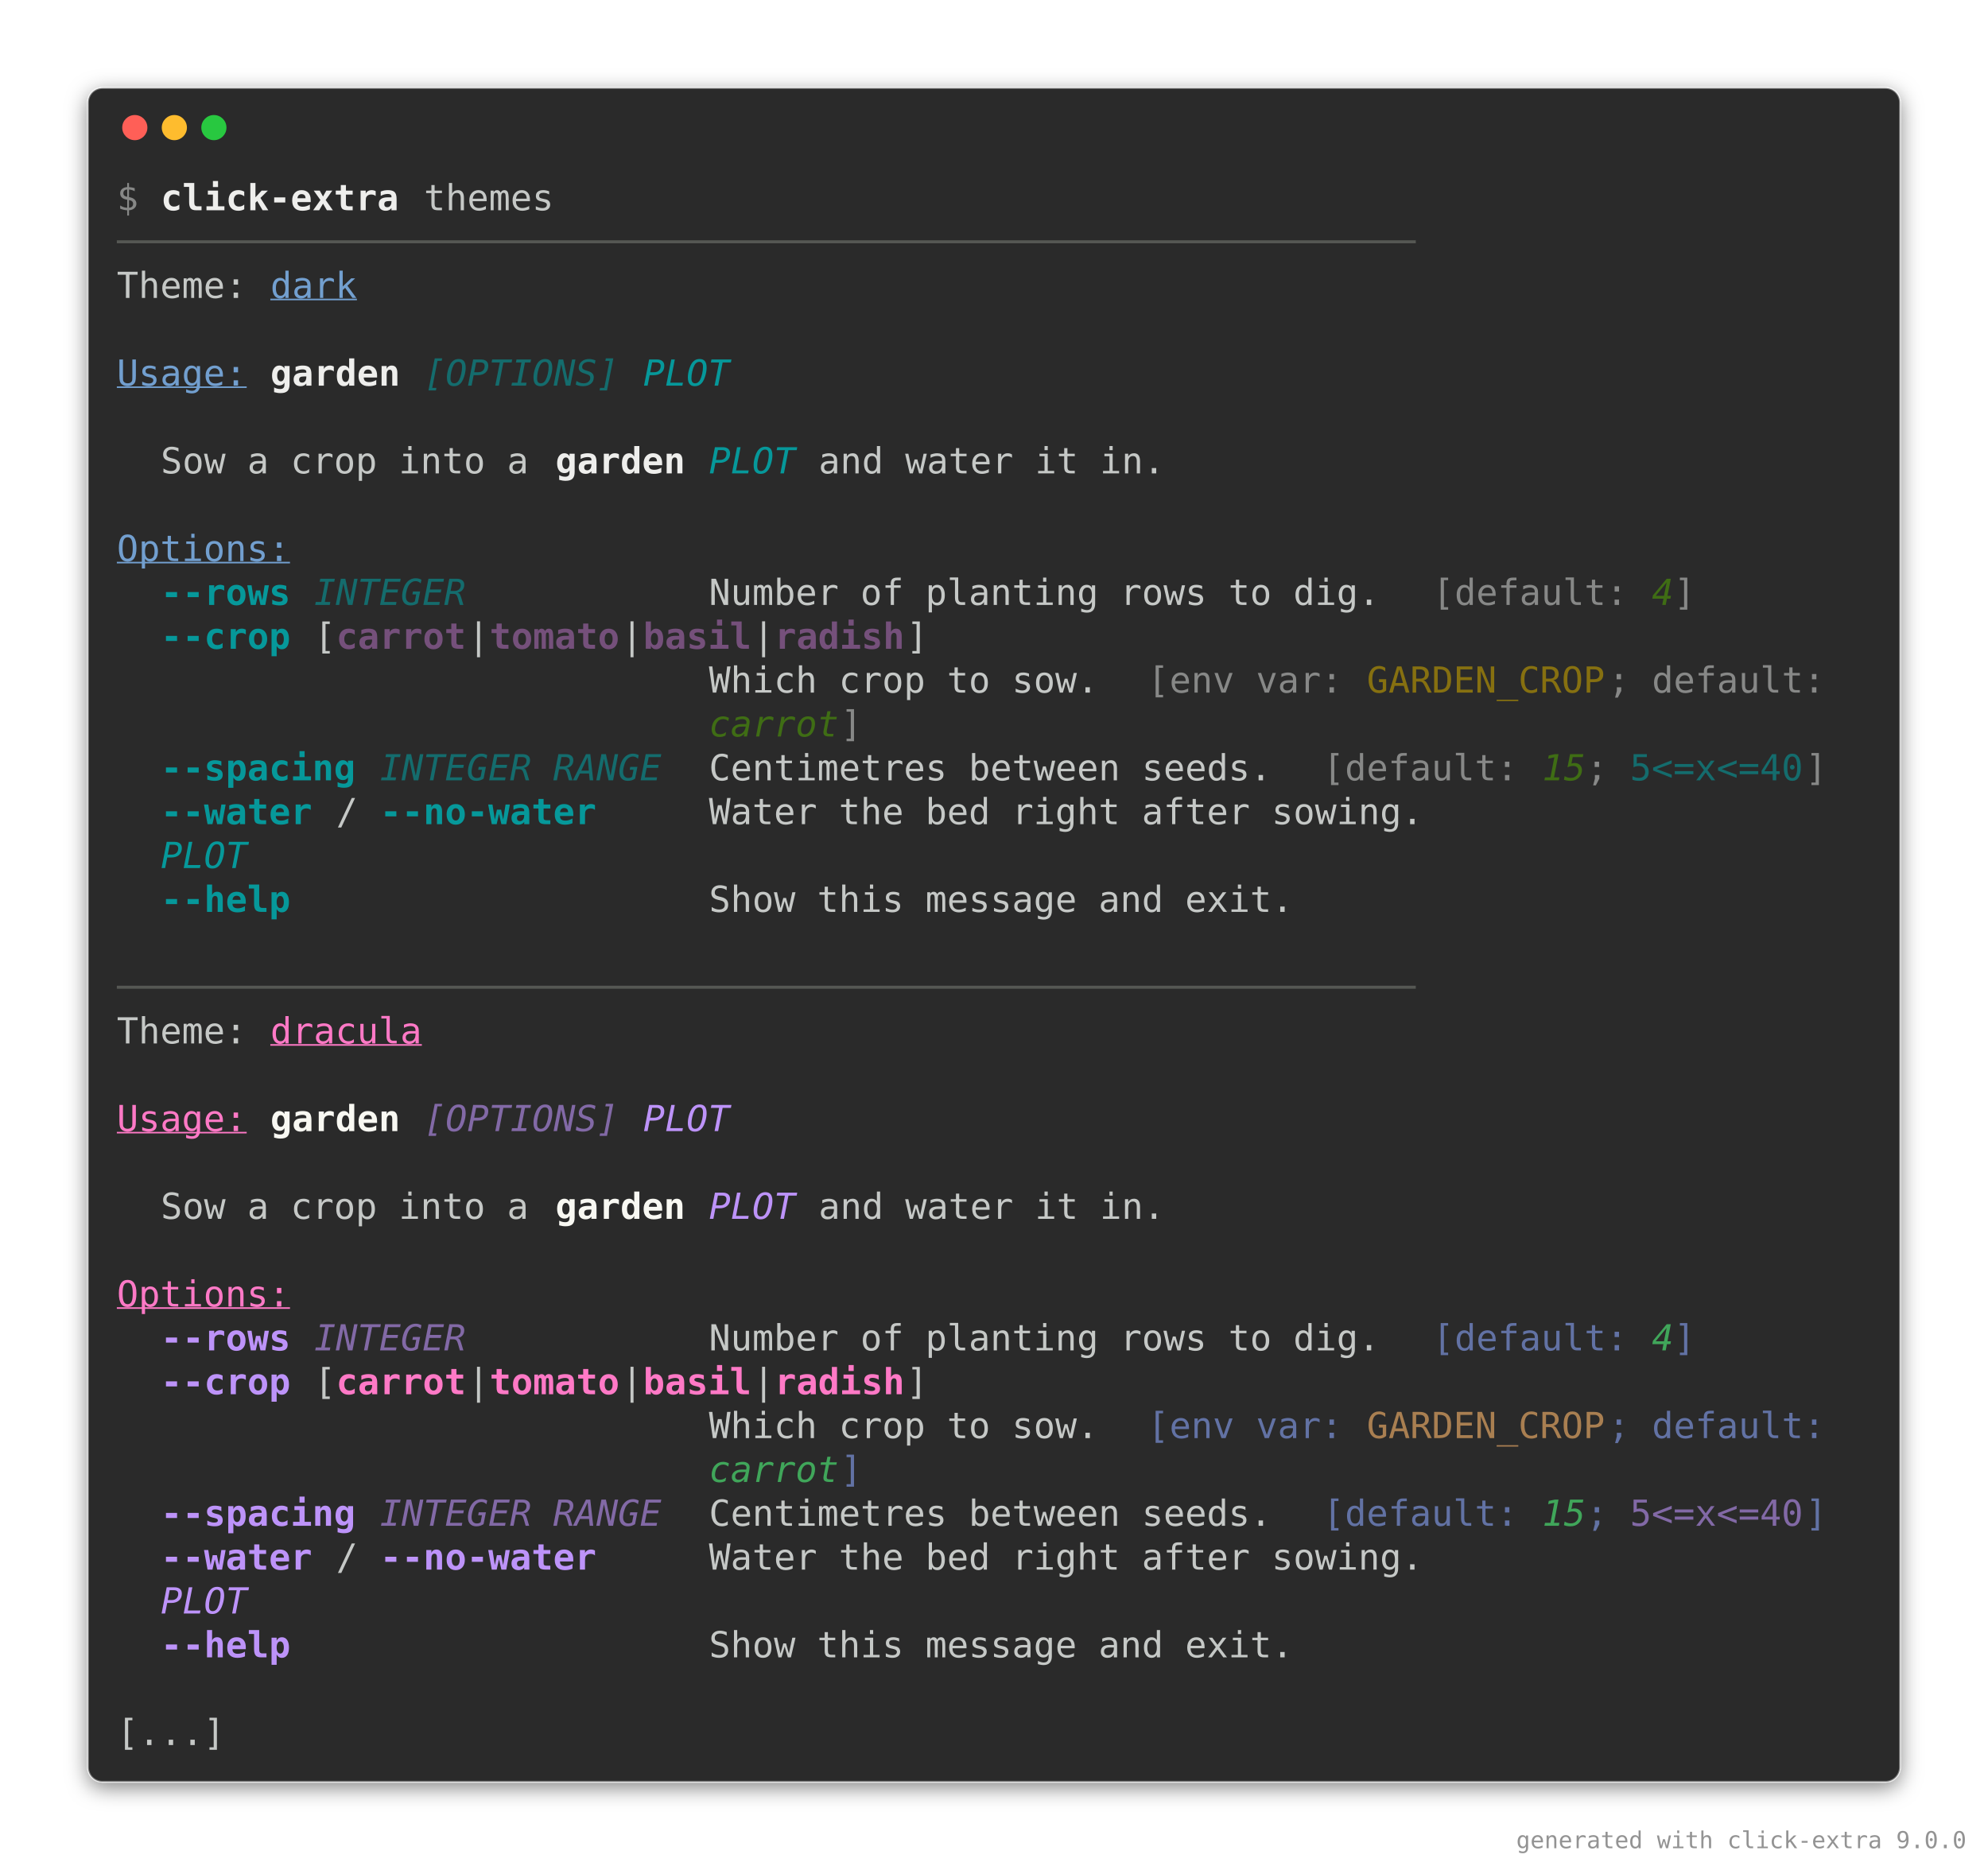
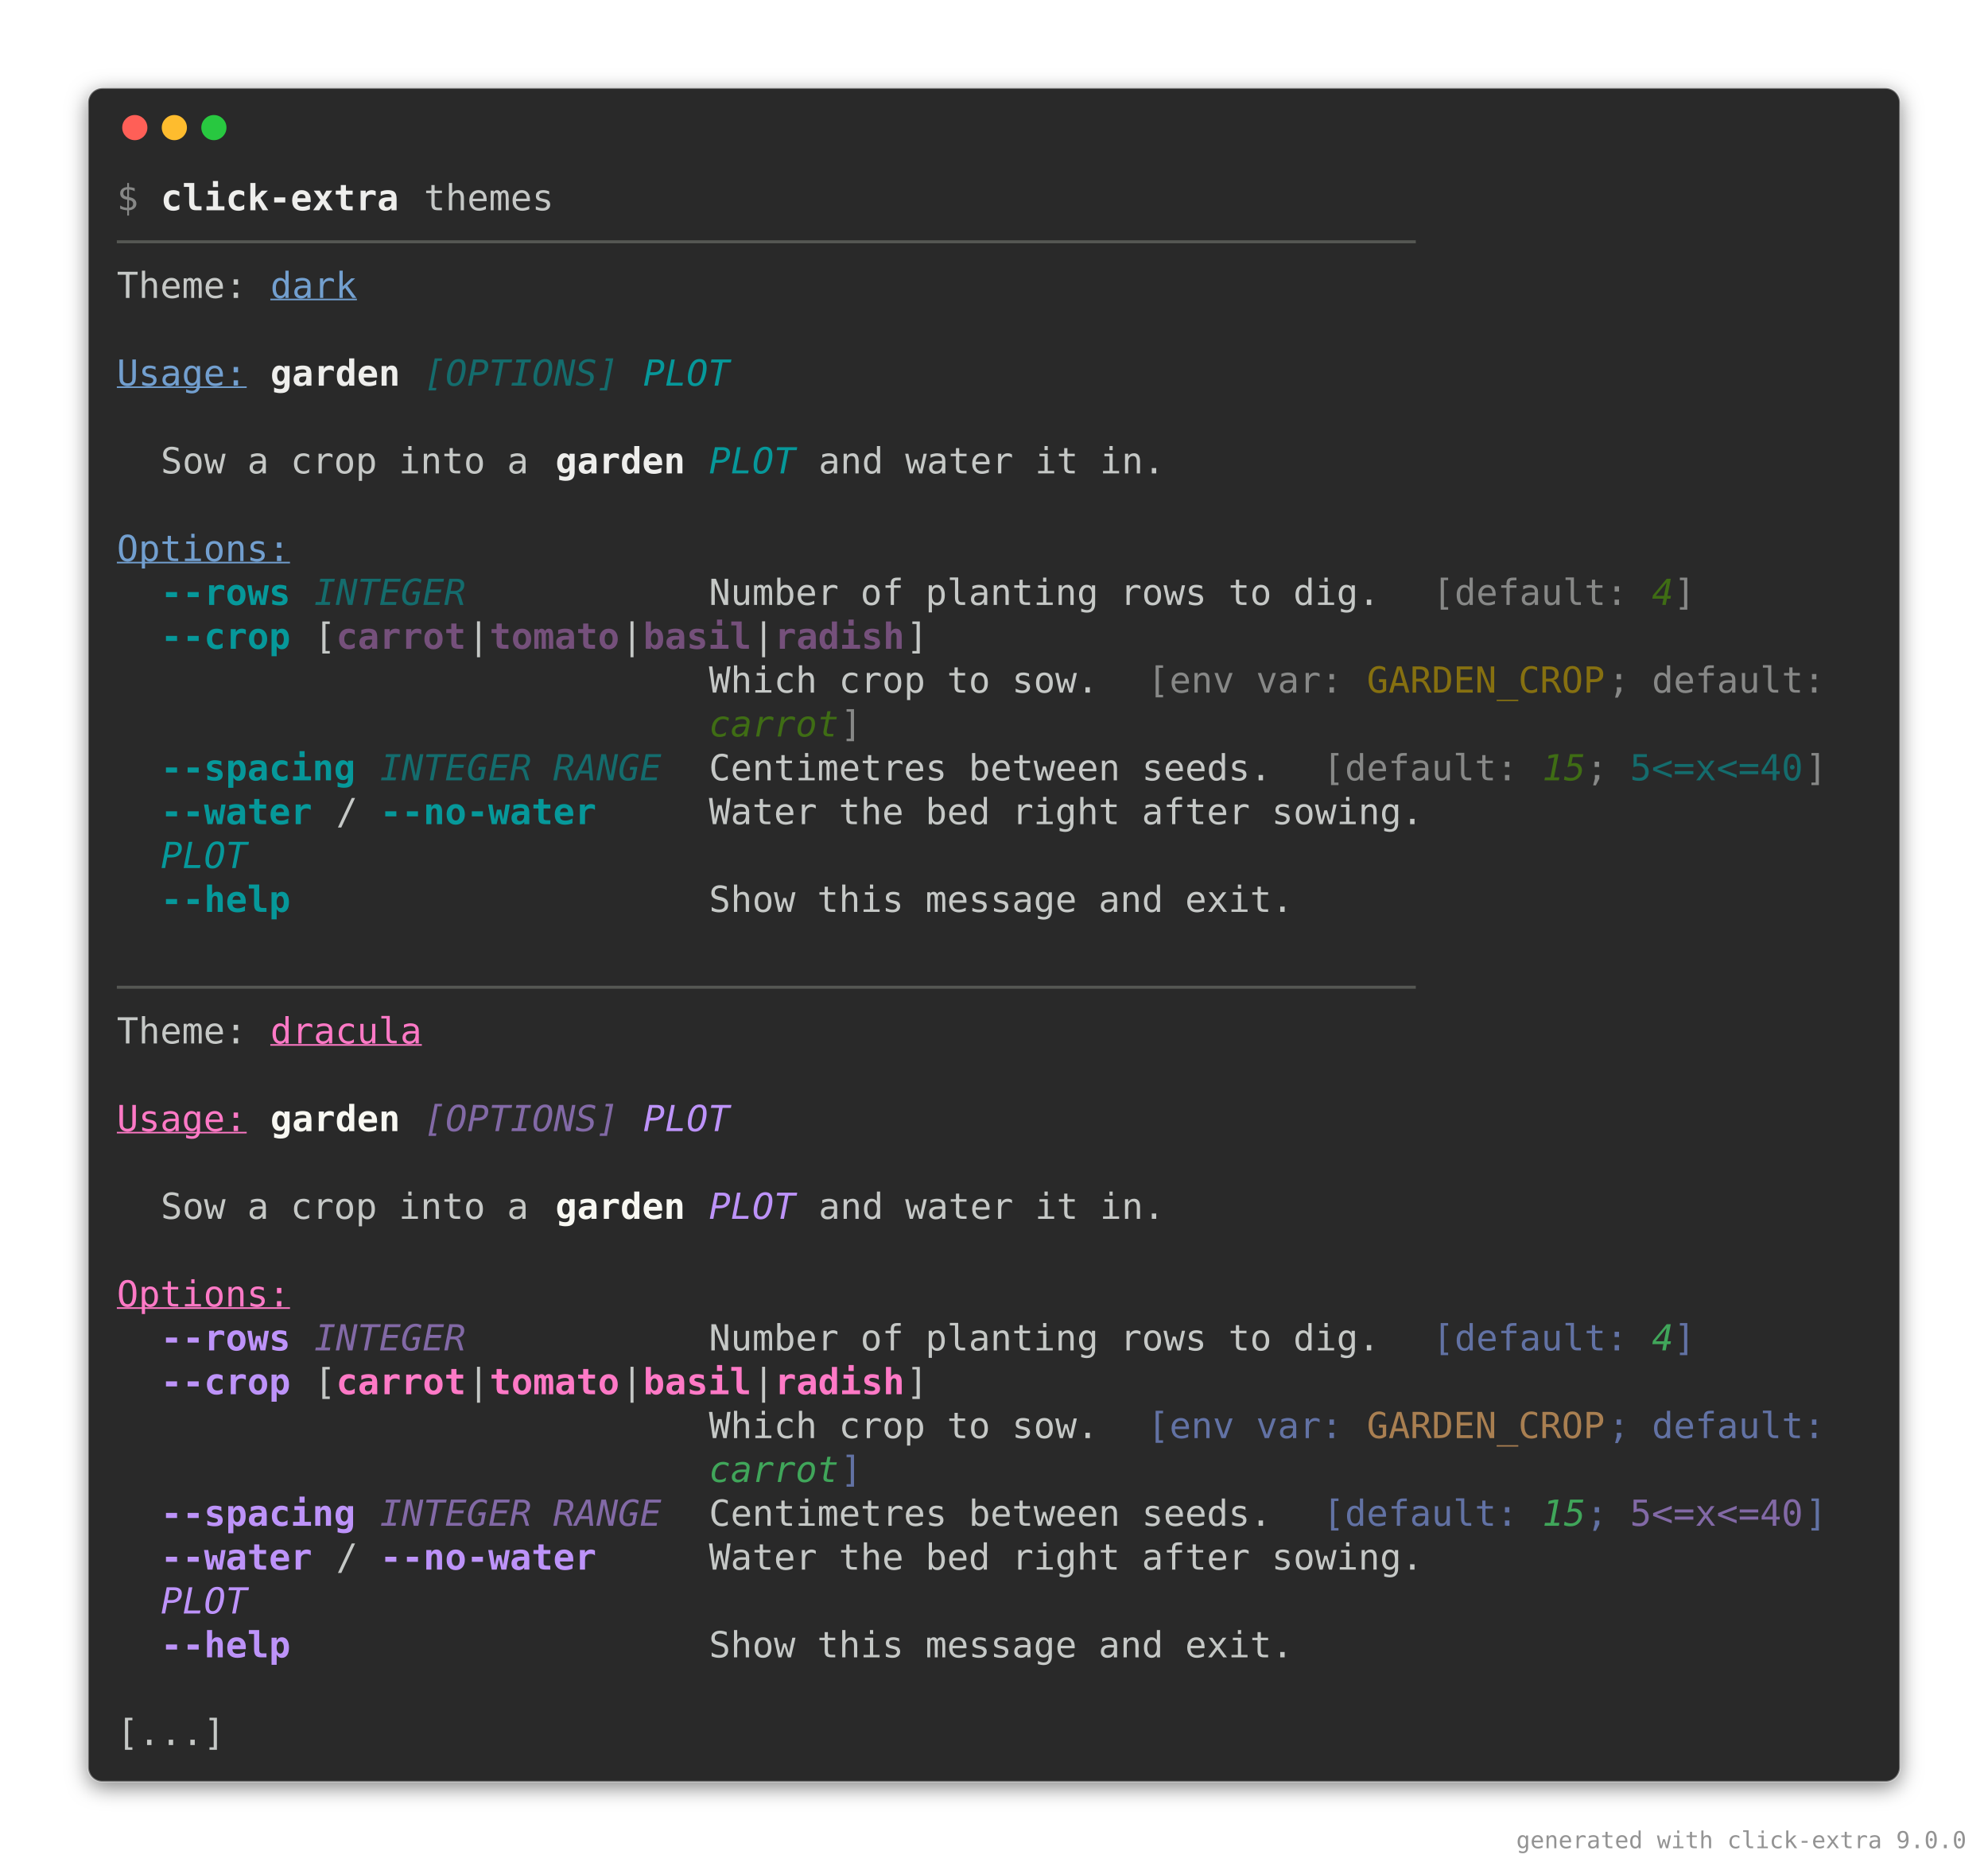
<svg xmlns="http://www.w3.org/2000/svg" viewBox="0 0 1106 1040.4">
  <style>
    .theme-gallery-screen-matrix {
        font-family: 'Fira Code', 'Cascadia Code', Menlo, Consolas, monospace;
        font-size: 20px;
        line-height: 24.4px;
        font-variant-east-asian: full-width;
    }
    .theme-gallery-screen-title {
        font-size: 18px;
        font-weight: bold;
        font-family: 'Fira Code', 'Cascadia Code', Menlo, Consolas, monospace;
    }
    .theme-gallery-screen-r1 { fill: #878887 }
    .theme-gallery-screen-r2 { fill: #eeeeec;font-weight: bold }
    .theme-gallery-screen-r3 { fill: #c5c8c6 }
    .theme-gallery-screen-r4 { fill: #555753 }
    .theme-gallery-screen-r5 { fill: #729fcf;text-decoration: underline }
    .theme-gallery-screen-r6 { fill: #146c6d;font-style: italic }
    .theme-gallery-screen-r7 { fill: #06989a;font-style: italic }
    .theme-gallery-screen-r8 { fill: #06989a;font-weight: bold }
    .theme-gallery-screen-r9 { fill: #3f6d14;font-style: italic }
    .theme-gallery-screen-r10 { fill: #75507b;font-weight: bold }
    .theme-gallery-screen-r11 { fill: #867010 }
    .theme-gallery-screen-r12 { fill: #146c6d }
    .theme-gallery-screen-r13 { fill: #ff79c6;text-decoration: underline }
    .theme-gallery-screen-r14 { fill: #f8f8f2;font-weight: bold }
    .theme-gallery-screen-r15 { fill: #8269a6;font-style: italic }
    .theme-gallery-screen-r16 { fill: #bd93f9;font-style: italic }
    .theme-gallery-screen-r17 { fill: #bd93f9;font-weight: bold }
    .theme-gallery-screen-r18 { fill: #6272a4 }
    .theme-gallery-screen-r19 { fill: #40a65a;font-style: italic }
    .theme-gallery-screen-r20 { fill: #ff79c6;font-weight: bold }
    .theme-gallery-screen-r21 { fill: #a97f51 }
    .theme-gallery-screen-r22 { fill: #8269a6 }
</style>
  <defs>
    <clipPath id="theme-gallery-screen-clip">
      <rect x="0" y="0" width="976" height="878.4" />
    </clipPath>
    <filter id="theme-gallery-screen-shadow" x="-50%" y="-50%" width="200%" height="200%">
-       <feDropShadow dx="0" dy="3" stdDeviation="6" flood-color="rgba(0,0,0,0.5)" />
+       <feGaussianBlur in="SourceAlpha" stdDeviation="6" />
+       <feOffset dx="0" dy="3" result="cast" />
+       <feFlood flood-color="rgba(0,0,0,0.5)" />
+       <feComposite in2="cast" operator="in" />
    </filter>
  </defs>
-   <rect fill="#292929" stroke="rgba(255,255,255,0.35)" stroke-width="1" x="49" y="49" width="1008" height="942.4" rx="8" filter="url(#theme-gallery-screen-shadow)" />
+   <rect filter="url(#theme-gallery-screen-shadow)" x="49" y="49" width="1008" height="942.4" rx="8" />
+   <rect fill="#292929" stroke="rgba(255,255,255,0.35)" stroke-width="1" x="49" y="49" width="1008" height="942.4" rx="8" />
  <g transform="translate(49, 49)">
    <g transform="translate(26,22)">
      <circle cx="0" cy="0" r="7" fill="#ff5f57" />
      <circle cx="22" cy="0" r="7" fill="#febc2e" />
      <circle cx="44" cy="0" r="7" fill="#28c840" />
    </g>
  </g>
  <g transform="translate(65, 97)" clip-path="url(#theme-gallery-screen-clip)">
-     <g class="theme-gallery-screen-matrix">
+     <g class="theme-gallery-screen-matrix" font-family="'Fira Code', 'Cascadia Code', Menlo, Consolas, monospace" font-size="20" fill="#c5c8c6">
      <text class="theme-gallery-screen-r1" x="0" y="20" textLength="12.2">$</text>
      <text class="theme-gallery-screen-r2" x="24.4" y="20" textLength="134.2">click-extra</text>
      <text class="theme-gallery-screen-r3" x="170.8" y="20" textLength="73.2">themes</text>
      <text class="theme-gallery-screen-r4" x="0" y="44.4" textLength="732">────────────────────────────────────────────────────────────</text>
      <text class="theme-gallery-screen-r3" x="0" y="68.8" textLength="73.2">Theme:</text>
      <text class="theme-gallery-screen-r5" x="85.4" y="68.8" textLength="48.8">dark</text>
      <text class="theme-gallery-screen-r5" x="0" y="117.6" textLength="73.2">Usage:</text>
      <text class="theme-gallery-screen-r2" x="85.4" y="117.6" textLength="73.2">garden</text>
      <text class="theme-gallery-screen-r6" x="170.8" y="117.6" textLength="109.8">[OPTIONS]</text>
      <text class="theme-gallery-screen-r7" x="292.8" y="117.6" textLength="48.8">PLOT</text>
      <text class="theme-gallery-screen-r3" x="24.4" y="166.4" textLength="207.4">Sow a crop into a</text>
      <text class="theme-gallery-screen-r2" x="244" y="166.4" textLength="73.2">garden</text>
      <text class="theme-gallery-screen-r7" x="329.4" y="166.4" textLength="48.8">PLOT</text>
      <text class="theme-gallery-screen-r3" x="390.4" y="166.4" textLength="195.2">and water it in.</text>
      <text class="theme-gallery-screen-r5" x="0" y="215.2" textLength="97.6">Options:</text>
      <text class="theme-gallery-screen-r8" x="24.4" y="239.6" textLength="73.2">--rows</text>
      <text class="theme-gallery-screen-r6" x="109.8" y="239.6" textLength="85.4">INTEGER</text>
      <text class="theme-gallery-screen-r3" x="329.4" y="239.6" textLength="378.2">Number of planting rows to dig.</text>
      <text class="theme-gallery-screen-r1" x="732" y="239.6" textLength="12.2">[</text>
      <text class="theme-gallery-screen-r1" x="744.2" y="239.6" textLength="97.6">default:</text>
      <text class="theme-gallery-screen-r9" x="854" y="239.6" textLength="12.2">4</text>
      <text class="theme-gallery-screen-r1" x="866.2" y="239.6" textLength="12.2">]</text>
      <text class="theme-gallery-screen-r8" x="24.4" y="264" textLength="73.2">--crop</text>
      <text class="theme-gallery-screen-r3" x="109.8" y="264" textLength="12.2">[</text>
      <text class="theme-gallery-screen-r10" x="122" y="264" textLength="73.2">carrot</text>
      <text class="theme-gallery-screen-r3" x="195.2" y="264" textLength="12.2">|</text>
      <text class="theme-gallery-screen-r10" x="207.4" y="264" textLength="73.2">tomato</text>
      <text class="theme-gallery-screen-r3" x="280.6" y="264" textLength="12.2">|</text>
      <text class="theme-gallery-screen-r10" x="292.8" y="264" textLength="61">basil</text>
      <text class="theme-gallery-screen-r3" x="353.8" y="264" textLength="12.2">|</text>
      <text class="theme-gallery-screen-r10" x="366" y="264" textLength="73.2">radish</text>
      <text class="theme-gallery-screen-r3" x="439.2" y="264" textLength="12.2">]</text>
      <text class="theme-gallery-screen-r3" x="329.4" y="288.4" textLength="219.6">Which crop to sow.</text>
      <text class="theme-gallery-screen-r1" x="573.4" y="288.4" textLength="12.2">[</text>
      <text class="theme-gallery-screen-r1" x="585.6" y="288.4" textLength="97.6">env var:</text>
      <text class="theme-gallery-screen-r11" x="695.4" y="288.4" textLength="134.2">GARDEN_CROP</text>
      <text class="theme-gallery-screen-r1" x="829.6" y="288.4" textLength="12.2">;</text>
      <text class="theme-gallery-screen-r1" x="854" y="288.4" textLength="97.6">default:</text>
      <text class="theme-gallery-screen-r9" x="329.4" y="312.8" textLength="73.2">carrot</text>
      <text class="theme-gallery-screen-r1" x="402.6" y="312.8" textLength="12.2">]</text>
      <text class="theme-gallery-screen-r8" x="24.4" y="337.2" textLength="109.8">--spacing</text>
      <text class="theme-gallery-screen-r6" x="146.4" y="337.2" textLength="158.6">INTEGER RANGE</text>
      <text class="theme-gallery-screen-r3" x="329.4" y="337.2" textLength="317.2">Centimetres between seeds.</text>
      <text class="theme-gallery-screen-r1" x="671" y="337.2" textLength="12.2">[</text>
      <text class="theme-gallery-screen-r1" x="683.2" y="337.2" textLength="97.6">default:</text>
      <text class="theme-gallery-screen-r9" x="793" y="337.2" textLength="24.4">15</text>
      <text class="theme-gallery-screen-r1" x="817.4" y="337.2" textLength="12.2">;</text>
      <text class="theme-gallery-screen-r12" x="841.8" y="337.2" textLength="97.6">5&lt;=x&lt;=40</text>
      <text class="theme-gallery-screen-r1" x="939.4" y="337.2" textLength="12.2">]</text>
      <text class="theme-gallery-screen-r8" x="24.4" y="361.6" textLength="85.4">--water</text>
      <text class="theme-gallery-screen-r3" x="122" y="361.6" textLength="12.2">/</text>
      <text class="theme-gallery-screen-r8" x="146.4" y="361.6" textLength="122">--no-water</text>
      <text class="theme-gallery-screen-r3" x="329.4" y="361.6" textLength="402.6">Water the bed right after sowing.</text>
      <text class="theme-gallery-screen-r7" x="24.4" y="386" textLength="48.8">PLOT</text>
      <text class="theme-gallery-screen-r8" x="24.4" y="410.4" textLength="73.2">--help</text>
      <text class="theme-gallery-screen-r3" x="329.4" y="410.4" textLength="329.4">Show this message and exit.</text>
      <text class="theme-gallery-screen-r4" x="0" y="459.2" textLength="732">────────────────────────────────────────────────────────────</text>
      <text class="theme-gallery-screen-r3" x="0" y="483.6" textLength="73.2">Theme:</text>
      <text class="theme-gallery-screen-r13" x="85.4" y="483.6" textLength="85.4">dracula</text>
      <text class="theme-gallery-screen-r13" x="0" y="532.4" textLength="73.2">Usage:</text>
      <text class="theme-gallery-screen-r14" x="85.4" y="532.4" textLength="73.2">garden</text>
      <text class="theme-gallery-screen-r15" x="170.8" y="532.4" textLength="109.8">[OPTIONS]</text>
      <text class="theme-gallery-screen-r16" x="292.8" y="532.4" textLength="48.8">PLOT</text>
      <text class="theme-gallery-screen-r3" x="24.4" y="581.2" textLength="207.4">Sow a crop into a</text>
      <text class="theme-gallery-screen-r14" x="244" y="581.2" textLength="73.2">garden</text>
      <text class="theme-gallery-screen-r16" x="329.4" y="581.2" textLength="48.8">PLOT</text>
      <text class="theme-gallery-screen-r3" x="390.4" y="581.2" textLength="195.2">and water it in.</text>
      <text class="theme-gallery-screen-r13" x="0" y="630" textLength="97.6">Options:</text>
      <text class="theme-gallery-screen-r17" x="24.4" y="654.4" textLength="73.2">--rows</text>
      <text class="theme-gallery-screen-r15" x="109.8" y="654.4" textLength="85.4">INTEGER</text>
      <text class="theme-gallery-screen-r3" x="329.4" y="654.4" textLength="378.2">Number of planting rows to dig.</text>
      <text class="theme-gallery-screen-r18" x="732" y="654.4" textLength="12.2">[</text>
      <text class="theme-gallery-screen-r18" x="744.2" y="654.4" textLength="97.6">default:</text>
      <text class="theme-gallery-screen-r19" x="854" y="654.4" textLength="12.2">4</text>
      <text class="theme-gallery-screen-r18" x="866.2" y="654.4" textLength="12.2">]</text>
      <text class="theme-gallery-screen-r17" x="24.4" y="678.8" textLength="73.2">--crop</text>
      <text class="theme-gallery-screen-r3" x="109.8" y="678.8" textLength="12.2">[</text>
      <text class="theme-gallery-screen-r20" x="122" y="678.8" textLength="73.2">carrot</text>
      <text class="theme-gallery-screen-r3" x="195.2" y="678.8" textLength="12.2">|</text>
      <text class="theme-gallery-screen-r20" x="207.4" y="678.8" textLength="73.2">tomato</text>
      <text class="theme-gallery-screen-r3" x="280.6" y="678.8" textLength="12.2">|</text>
      <text class="theme-gallery-screen-r20" x="292.8" y="678.8" textLength="61">basil</text>
      <text class="theme-gallery-screen-r3" x="353.8" y="678.8" textLength="12.2">|</text>
      <text class="theme-gallery-screen-r20" x="366" y="678.8" textLength="73.2">radish</text>
      <text class="theme-gallery-screen-r3" x="439.2" y="678.8" textLength="12.2">]</text>
      <text class="theme-gallery-screen-r3" x="329.4" y="703.2" textLength="219.6">Which crop to sow.</text>
      <text class="theme-gallery-screen-r18" x="573.4" y="703.2" textLength="12.2">[</text>
      <text class="theme-gallery-screen-r18" x="585.6" y="703.2" textLength="97.6">env var:</text>
      <text class="theme-gallery-screen-r21" x="695.4" y="703.2" textLength="134.2">GARDEN_CROP</text>
      <text class="theme-gallery-screen-r18" x="829.6" y="703.2" textLength="12.2">;</text>
      <text class="theme-gallery-screen-r18" x="854" y="703.2" textLength="97.6">default:</text>
      <text class="theme-gallery-screen-r19" x="329.4" y="727.6" textLength="73.2">carrot</text>
      <text class="theme-gallery-screen-r18" x="402.6" y="727.6" textLength="12.2">]</text>
      <text class="theme-gallery-screen-r17" x="24.4" y="752" textLength="109.8">--spacing</text>
      <text class="theme-gallery-screen-r15" x="146.4" y="752" textLength="158.6">INTEGER RANGE</text>
      <text class="theme-gallery-screen-r3" x="329.4" y="752" textLength="317.2">Centimetres between seeds.</text>
      <text class="theme-gallery-screen-r18" x="671" y="752" textLength="12.2">[</text>
      <text class="theme-gallery-screen-r18" x="683.2" y="752" textLength="97.6">default:</text>
      <text class="theme-gallery-screen-r19" x="793" y="752" textLength="24.4">15</text>
      <text class="theme-gallery-screen-r18" x="817.4" y="752" textLength="12.2">;</text>
      <text class="theme-gallery-screen-r22" x="841.8" y="752" textLength="97.6">5&lt;=x&lt;=40</text>
      <text class="theme-gallery-screen-r18" x="939.4" y="752" textLength="12.2">]</text>
      <text class="theme-gallery-screen-r17" x="24.4" y="776.4" textLength="85.4">--water</text>
      <text class="theme-gallery-screen-r3" x="122" y="776.4" textLength="12.2">/</text>
      <text class="theme-gallery-screen-r17" x="146.4" y="776.4" textLength="122">--no-water</text>
      <text class="theme-gallery-screen-r3" x="329.4" y="776.4" textLength="402.6">Water the bed right after sowing.</text>
      <text class="theme-gallery-screen-r16" x="24.4" y="800.8" textLength="48.8">PLOT</text>
      <text class="theme-gallery-screen-r17" x="24.4" y="825.2" textLength="73.2">--help</text>
      <text class="theme-gallery-screen-r3" x="329.4" y="825.2" textLength="329.4">Show this message and exit.</text>
      <text class="theme-gallery-screen-r3" x="0" y="874" textLength="61">[...]</text>
    </g>
  </g>
  <text class="watermark" x="1094" y="1028.4" text-anchor="end" fill="rgba(128,128,128,0.85)" font-family="'Fira Code', 'Cascadia Code', Menlo, Consolas, monospace" font-size="13">generated with click-extra 9.0.0</text>
</svg>
